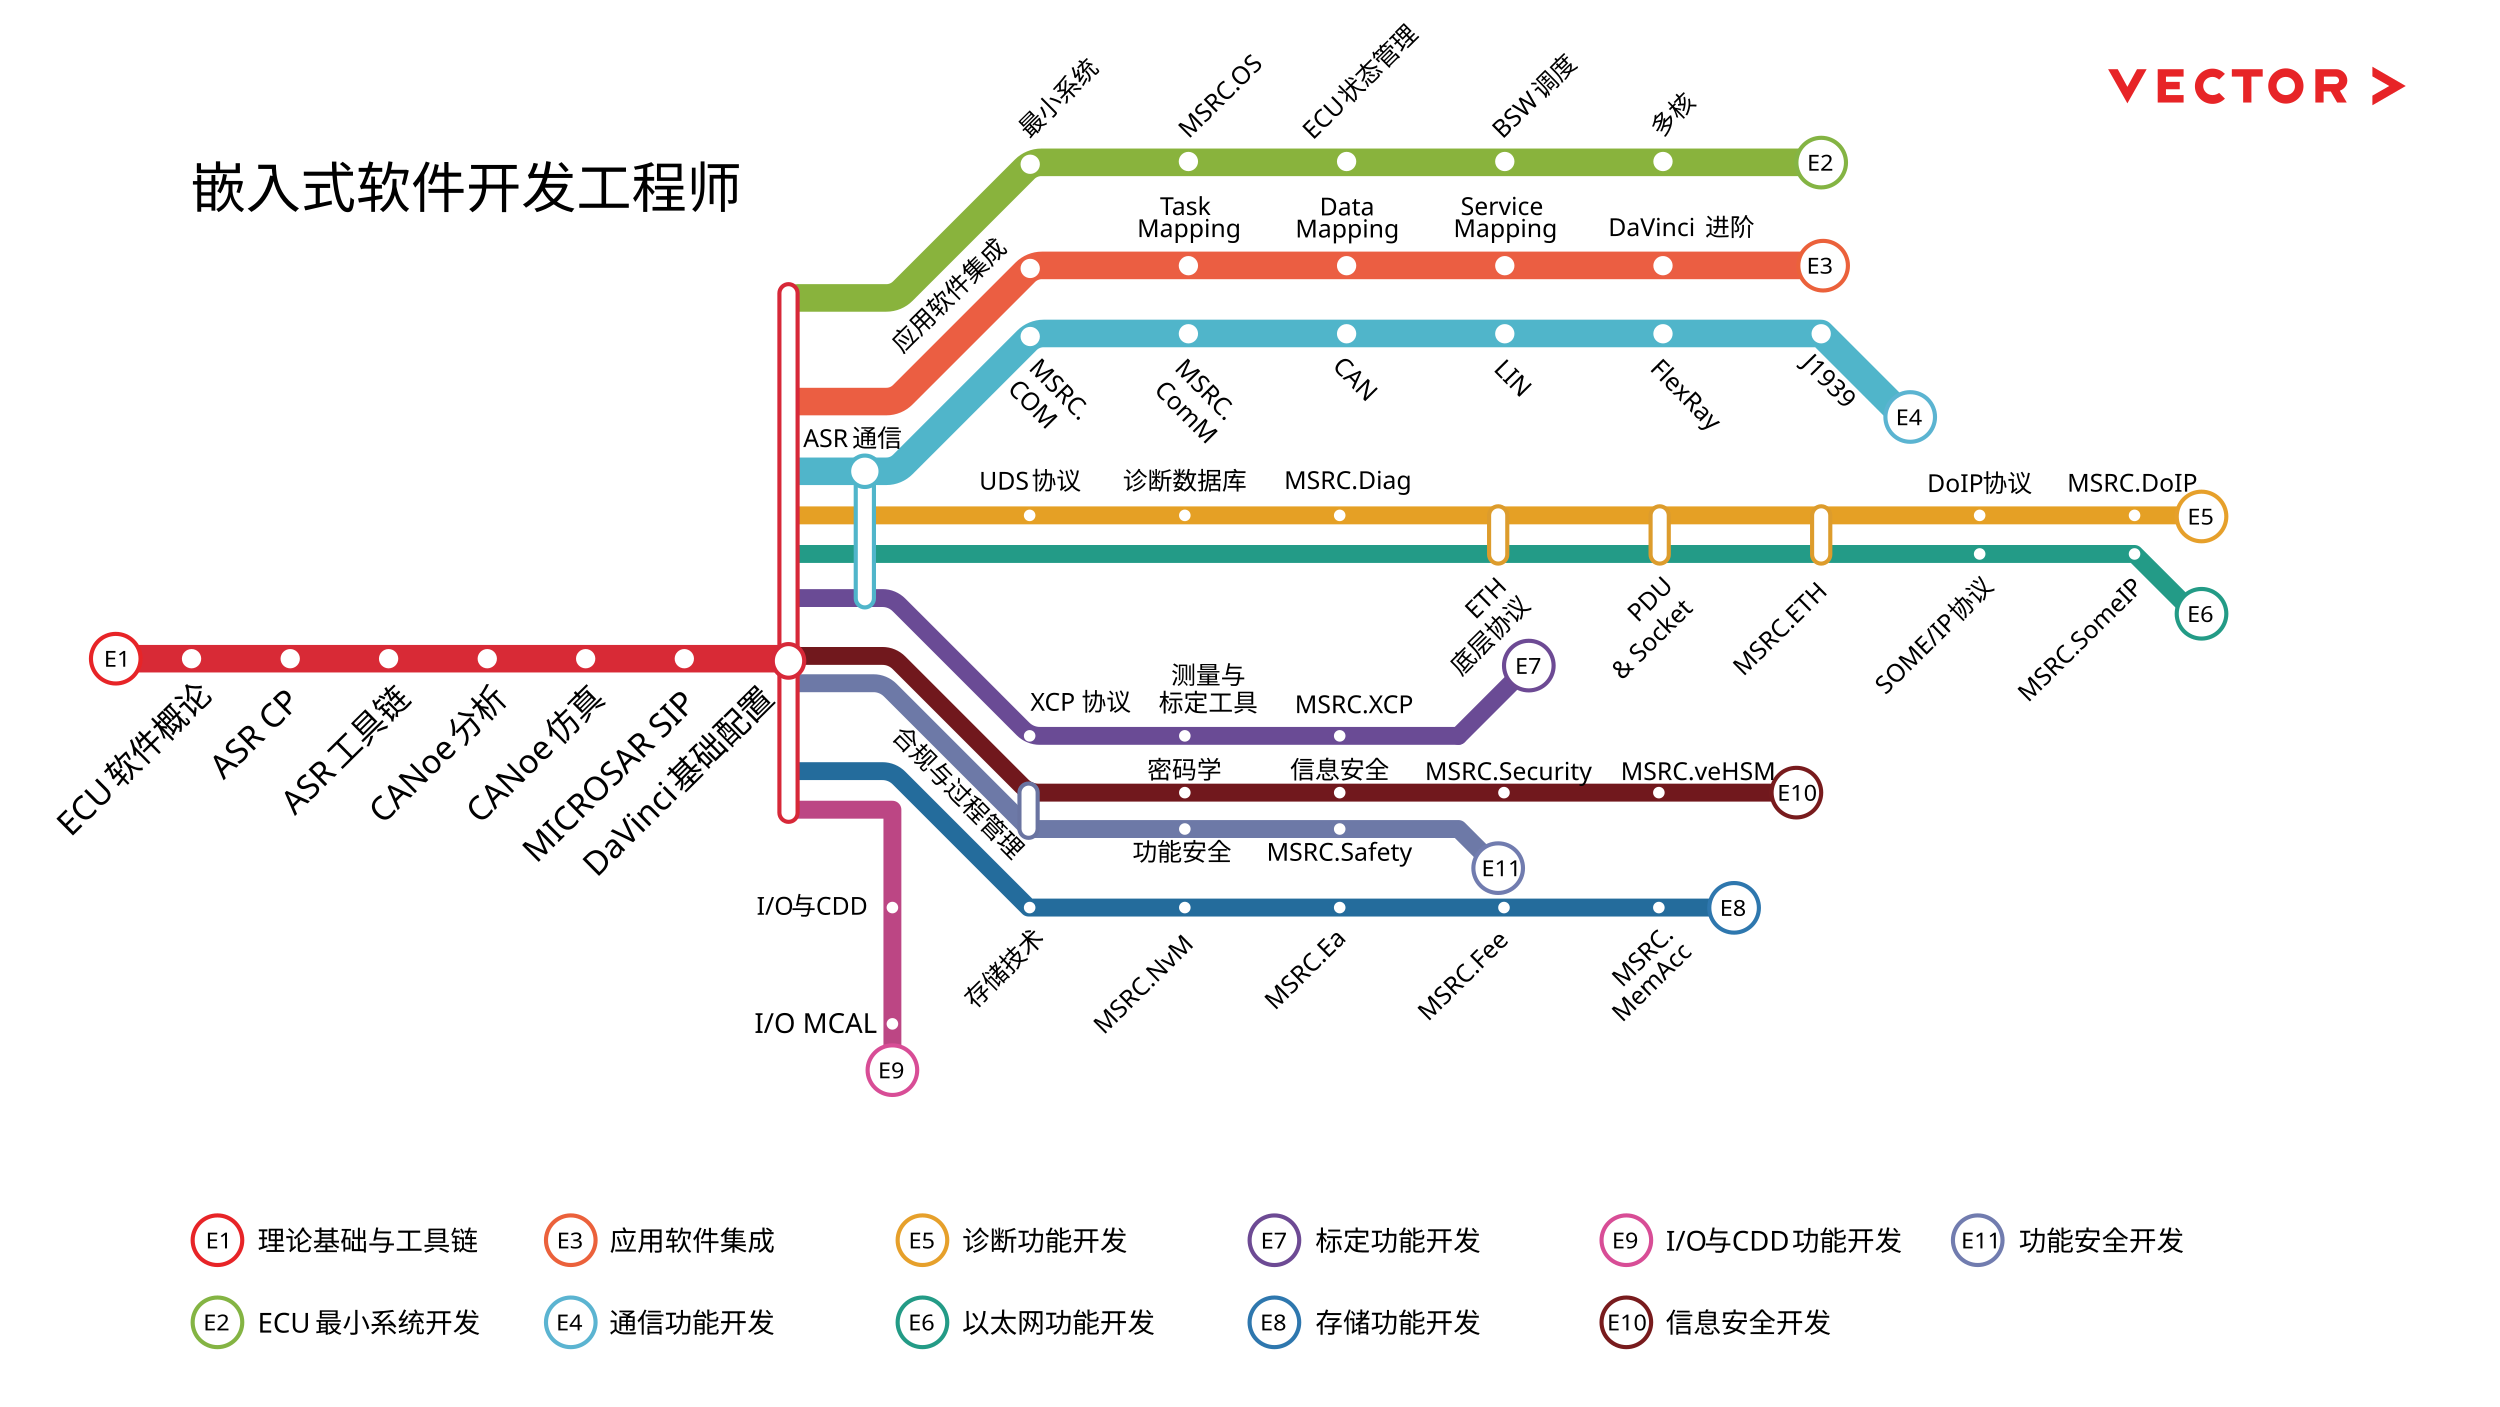
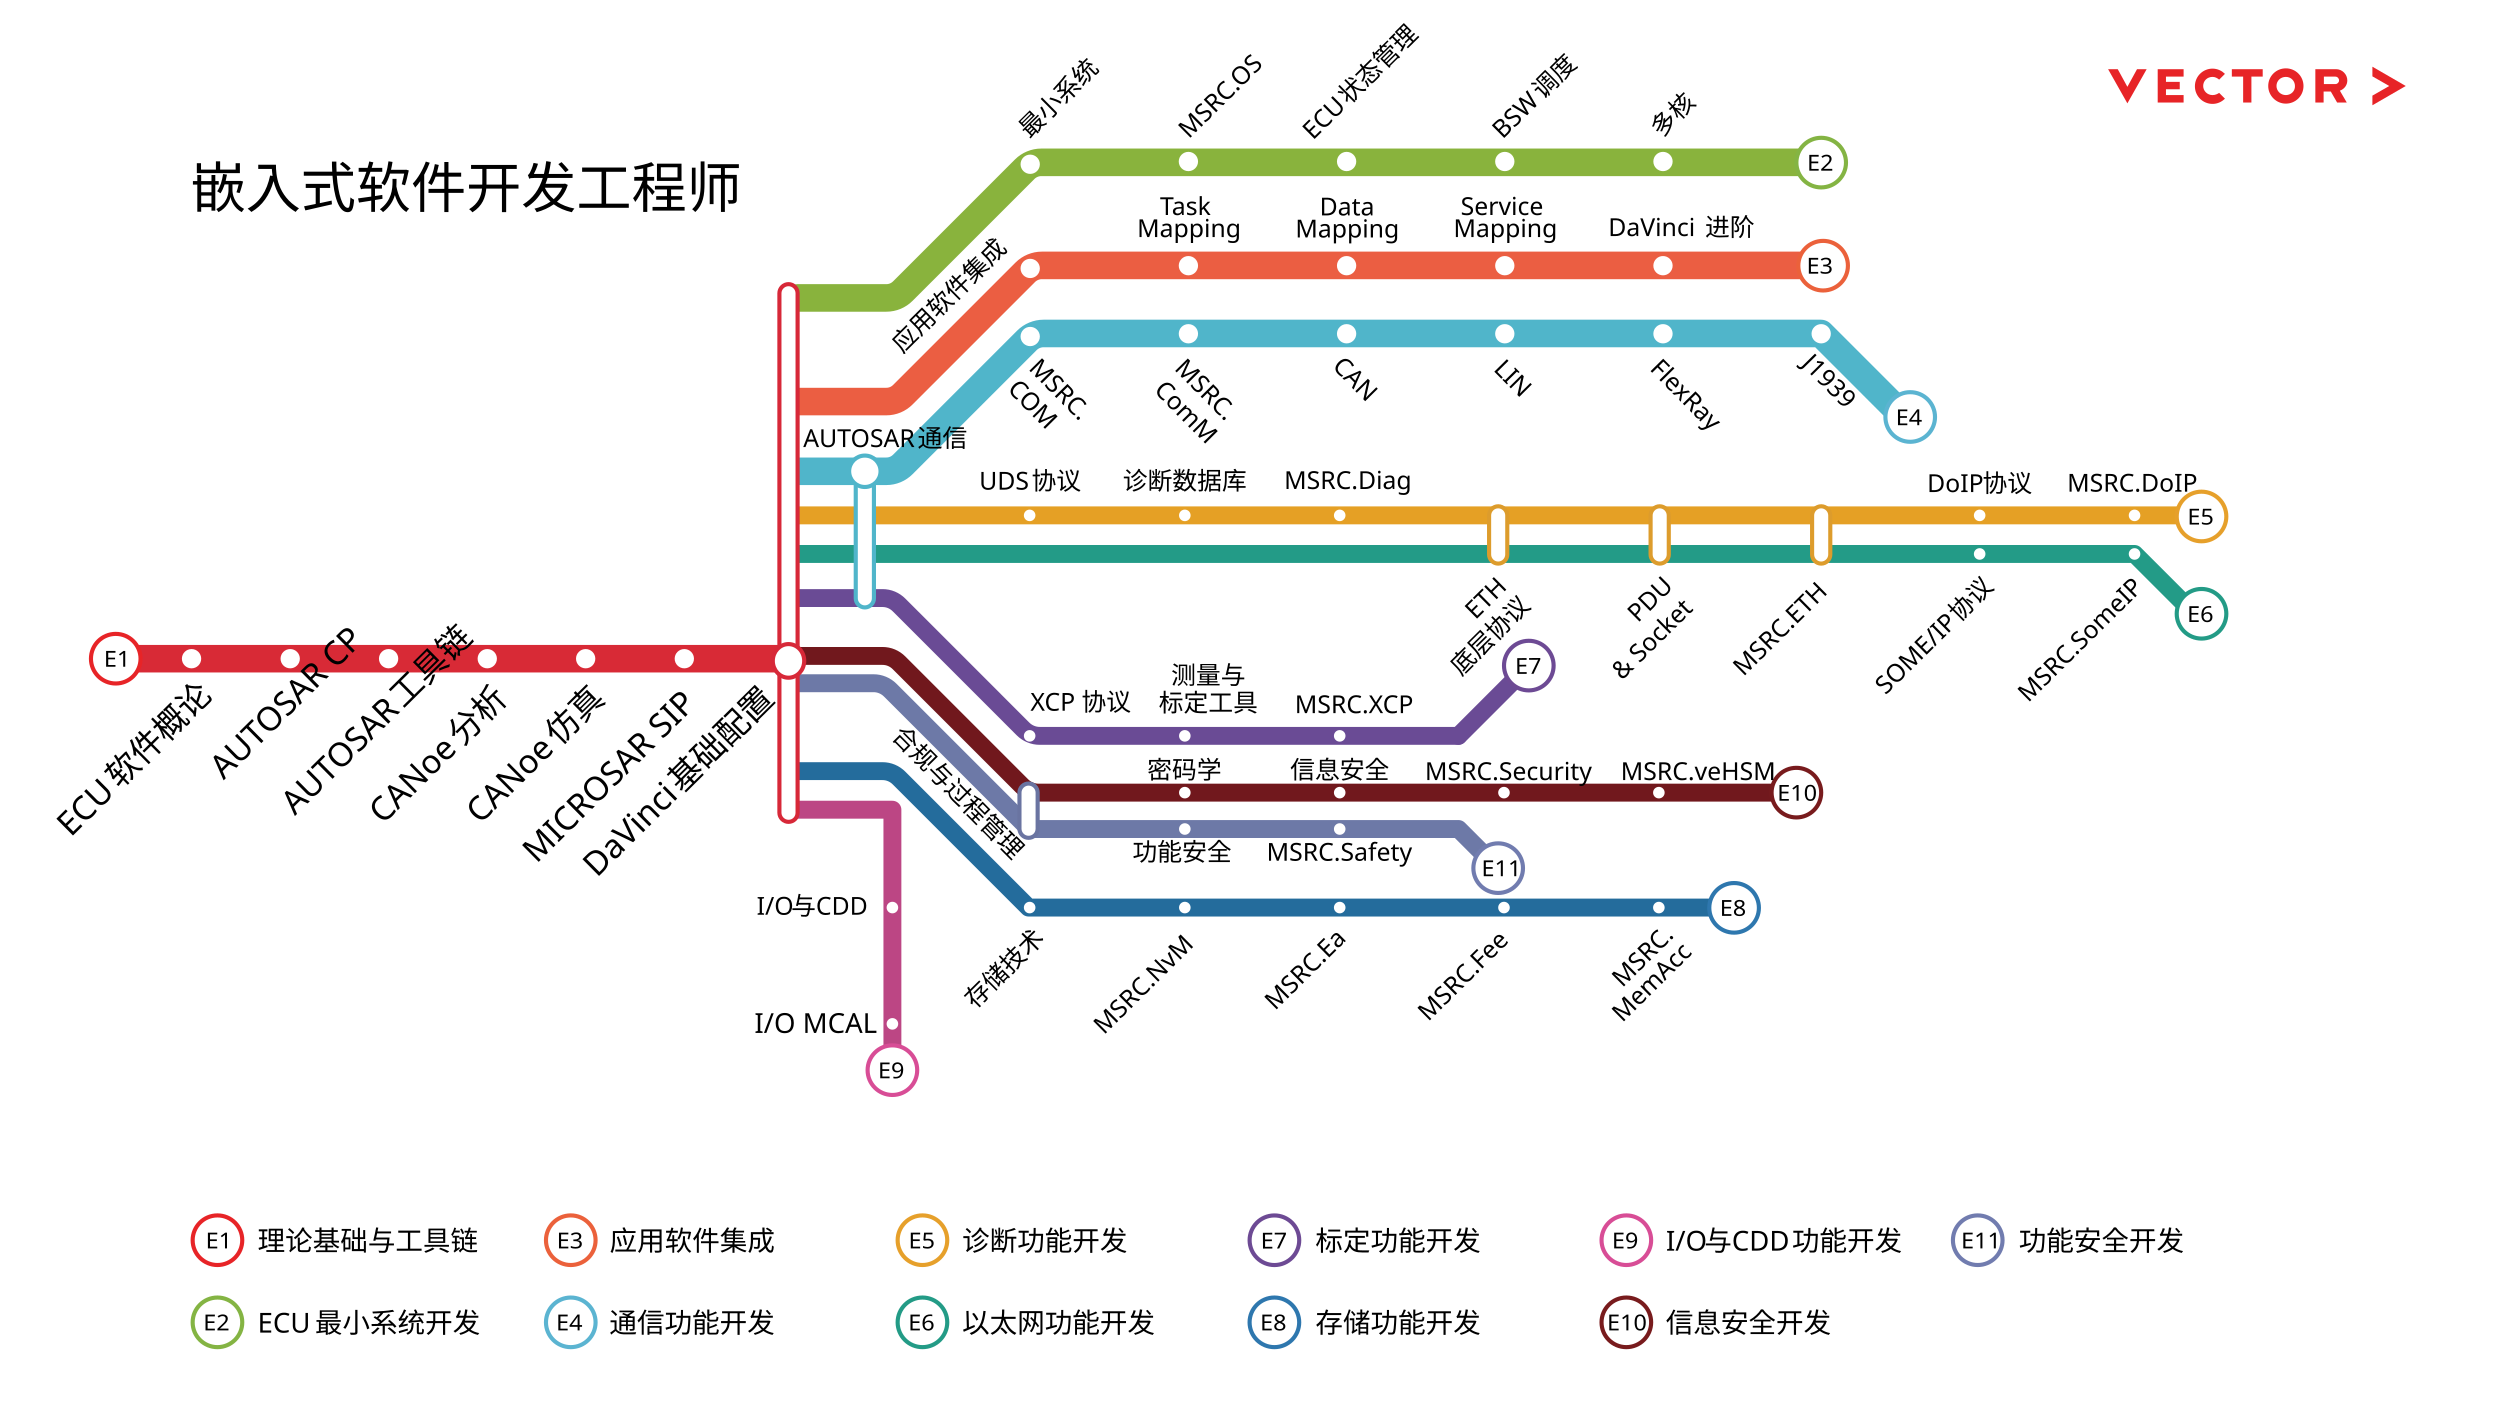
<svg xmlns="http://www.w3.org/2000/svg" version="1.1" x="0px" y="0px" viewBox="0 0 907.1 510.2" style="enable-background:new 0 0 907.1 510.2;" xml:space="preserve">
  <style type="text/css">
	.st0{fill:#FFFFFF;}
	.st1{fill:none;stroke:#D82A36;stroke-width:10;stroke-linecap:round;stroke-linejoin:round;stroke-miterlimit:10;}
	
		.st2{fill-rule:evenodd;clip-rule:evenodd;fill:none;stroke:#89B33D;stroke-width:6.5;stroke-linecap:round;stroke-linejoin:round;stroke-miterlimit:10;}
	
		.st3{fill-rule:evenodd;clip-rule:evenodd;fill:none;stroke:#EB5E42;stroke-width:6.5;stroke-linecap:round;stroke-linejoin:round;stroke-miterlimit:10;}
	.st4{fill:none;stroke:#50B5CA;stroke-width:10;stroke-linecap:round;stroke-linejoin:round;stroke-miterlimit:10;}
	.st5{fill:none;stroke:#E5A025;stroke-width:6.5;stroke-linecap:round;stroke-linejoin:round;stroke-miterlimit:10;}
	.st6{fill:none;stroke:#89B43B;stroke-width:6.5;stroke-linecap:round;stroke-linejoin:round;stroke-miterlimit:10;}
	.st7{fill:none;stroke:#89B33D;stroke-width:6.5;stroke-linecap:round;stroke-linejoin:round;stroke-miterlimit:10;}
	.st8{fill:none;stroke:#EB5E42;stroke-width:10;stroke-linecap:round;stroke-linejoin:round;stroke-miterlimit:10;}
	.st9{fill:none;stroke:#50B5CA;stroke-width:6.5;stroke-linecap:round;stroke-linejoin:round;stroke-miterlimit:10;}
	
		.st10{fill-rule:evenodd;clip-rule:evenodd;fill:none;stroke:#D82A36;stroke-width:10;stroke-linecap:round;stroke-linejoin:round;stroke-miterlimit:10;}
	.st11{fill:none;stroke:#EB5E42;stroke-width:6.5;stroke-linecap:round;stroke-linejoin:round;stroke-miterlimit:10;}
	
		.st12{fill-rule:evenodd;clip-rule:evenodd;fill:none;stroke:#50B5CA;stroke-width:6.5;stroke-linecap:round;stroke-linejoin:round;stroke-miterlimit:10;}
	
		.st13{fill-rule:evenodd;clip-rule:evenodd;fill:none;stroke:#E5A025;stroke-width:6.5;stroke-linecap:round;stroke-linejoin:round;stroke-miterlimit:10;}
	
		.st14{fill-rule:evenodd;clip-rule:evenodd;fill:none;stroke:#239B87;stroke-width:6.5;stroke-linecap:round;stroke-linejoin:round;stroke-miterlimit:10;}
	.st15{fill:none;stroke:#89B33D;stroke-width:10;stroke-linecap:round;stroke-linejoin:round;stroke-miterlimit:10;}
	.st16{fill:none;stroke:#E5A025;stroke-width:10;stroke-linecap:round;stroke-linejoin:round;stroke-miterlimit:10;}
	.st17{fill:none;stroke:#239B87;stroke-width:10;stroke-linecap:round;stroke-linejoin:round;stroke-miterlimit:10;}
	.st18{fill:none;stroke:#6A4B95;stroke-width:6.5;stroke-linecap:round;stroke-linejoin:round;stroke-miterlimit:10;}
	.st19{fill:none;stroke:#246C9C;stroke-width:6.5;stroke-linecap:round;stroke-linejoin:round;stroke-miterlimit:10;}
	.st20{fill:none;stroke:#BC4684;stroke-width:6.5;stroke-linecap:round;stroke-linejoin:round;stroke-miterlimit:10;}
	.st21{fill:none;stroke:#71181D;stroke-width:6.5;stroke-linecap:round;stroke-linejoin:round;stroke-miterlimit:10;}
	.st22{fill:none;stroke:#6B73A0;stroke-width:6.5;stroke-linecap:round;stroke-linejoin:round;stroke-miterlimit:10;}
	.st23{fill:none;stroke:#DFDB5F;stroke-width:6.5;stroke-linecap:round;stroke-linejoin:round;stroke-miterlimit:10;}
	.st24{fill:none;stroke:#239B87;stroke-width:6.5;stroke-linecap:round;stroke-linejoin:round;stroke-miterlimit:10;}
	.st25{fill:none;stroke:#6D79A7;stroke-width:6.5;stroke-linecap:round;stroke-linejoin:round;stroke-miterlimit:10;}
	.st26{display:none;}
	.st27{display:inline;opacity:0.5;fill:#DF5D42;}
	.st28{display:inline;}
	.st29{opacity:0.5;fill:#DF5D42;}
	.st30{display:inline;opacity:0.5;fill:#6C4A94;}
	.st31{display:inline;opacity:0.5;fill:#DD9C2C;}
	.st32{opacity:0.5;fill-rule:evenodd;clip-rule:evenodd;fill:#6A4A94;}
	.st33{opacity:0.5;fill-rule:evenodd;clip-rule:evenodd;fill:#E6B340;}
	.st34{display:inline;opacity:0.5;fill:#229C85;}
	.st35{opacity:0.5;fill:#229C85;}
	.st36{display:inline;opacity:0.5;fill:#89B43B;}
	.st37{opacity:0.5;fill:#DD9C2C;}
	.st38{opacity:0.5;fill:#4AACBE;}
	.st39{display:inline;opacity:0.5;fill:#8BB33D;}
	.st40{fill-rule:evenodd;clip-rule:evenodd;fill:#FFFFFF;stroke:#D72838;stroke-width:1.5;stroke-miterlimit:10;}
	.st41{fill-rule:evenodd;clip-rule:evenodd;fill:#FFFFFF;stroke:#4AACBE;stroke-width:1.5;stroke-miterlimit:10;}
	
		.st42{fill-rule:evenodd;clip-rule:evenodd;fill:#FFFFFF;stroke:#EB5E42;stroke-width:1.5;stroke-linecap:round;stroke-linejoin:round;stroke-miterlimit:10;}
	
		.st43{fill-rule:evenodd;clip-rule:evenodd;fill:none;stroke:#EB5E42;stroke-width:1.5;stroke-linecap:round;stroke-linejoin:round;stroke-miterlimit:10;}
	
		.st44{fill-rule:evenodd;clip-rule:evenodd;fill:#FFFFFF;stroke:#E5A025;stroke-width:1.5;stroke-linecap:round;stroke-linejoin:round;stroke-miterlimit:10;}
	.st45{fill-rule:evenodd;clip-rule:evenodd;fill:#FFFFFF;stroke:#DD9C2C;stroke-width:1.5;stroke-miterlimit:10;}
	.st46{fill-rule:evenodd;clip-rule:evenodd;fill:#FFFFFF;stroke:#6A74A1;stroke-width:1.5;stroke-miterlimit:10;}
	.st47{fill-rule:evenodd;clip-rule:evenodd;fill:#FFFFFF;stroke:#84AC3D;stroke-width:1.5;stroke-miterlimit:10;}
	
		.st48{fill-rule:evenodd;clip-rule:evenodd;fill:#FFFFFF;stroke:#50B5CA;stroke-width:1.5;stroke-linecap:round;stroke-linejoin:round;stroke-miterlimit:10;}
	.st49{fill-rule:evenodd;clip-rule:evenodd;fill:#FFFFFF;stroke:#DF5D42;stroke-width:1.5;stroke-miterlimit:10;}
	.st50{fill-rule:evenodd;clip-rule:evenodd;fill:#FFFFFF;stroke:#E72427;stroke-width:1.5;stroke-miterlimit:10;}
	.st51{fill-rule:evenodd;clip-rule:evenodd;fill:#FFFFFF;stroke:#84B443;stroke-width:1.5;stroke-miterlimit:10;}
	.st52{fill-rule:evenodd;clip-rule:evenodd;fill:#FFFFFF;stroke:#EB613B;stroke-width:1.5;stroke-miterlimit:10;}
	.st53{fill-rule:evenodd;clip-rule:evenodd;fill:#FFFFFF;stroke:#5BB4D1;stroke-width:1.5;stroke-miterlimit:10;}
	.st54{fill-rule:evenodd;clip-rule:evenodd;fill:#FFFFFF;stroke:#E6A02B;stroke-width:1.5;stroke-miterlimit:10;}
	
		.st55{fill-rule:evenodd;clip-rule:evenodd;fill:none;stroke:#239B86;stroke-width:1.5;stroke-linecap:round;stroke-linejoin:round;stroke-miterlimit:10;}
	
		.st56{fill-rule:evenodd;clip-rule:evenodd;fill:#FFFFFF;stroke:#239B86;stroke-width:1.5;stroke-linecap:round;stroke-linejoin:round;stroke-miterlimit:10;}
	.st57{font-family:'Inter-Regular-Adobe';}
	.st58{font-size:8px;}
	.st59{fill:none;}
	.st60{font-family:'NotoSansCJKsc-Medium-GBpc-EUC-H';}
	.st61{font-size:10px;}
	
		.st62{fill-rule:evenodd;clip-rule:evenodd;fill:none;stroke:#6D4A94;stroke-width:1.5;stroke-linecap:round;stroke-linejoin:round;stroke-miterlimit:10;}
	
		.st63{fill-rule:evenodd;clip-rule:evenodd;fill:#FFFFFF;stroke:#6D4A94;stroke-width:1.5;stroke-linecap:round;stroke-linejoin:round;stroke-miterlimit:10;}
	.st64{fill-rule:evenodd;clip-rule:evenodd;fill:none;stroke:#2E77AE;stroke-width:1.5;stroke-miterlimit:10;}
	.st65{fill-rule:evenodd;clip-rule:evenodd;fill:#FFFFFF;stroke:#2E77AE;stroke-width:1.5;stroke-miterlimit:10;}
	
		.st66{fill-rule:evenodd;clip-rule:evenodd;fill:none;stroke:#D84D96;stroke-width:1.5;stroke-linecap:round;stroke-linejoin:round;stroke-miterlimit:22.926;}
	
		.st67{fill-rule:evenodd;clip-rule:evenodd;fill:#FFFFFF;stroke:#D84D96;stroke-width:1.5;stroke-linecap:round;stroke-linejoin:round;stroke-miterlimit:22.926;}
	
		.st68{fill-rule:evenodd;clip-rule:evenodd;fill:none;stroke:#781B1D;stroke-width:1.5;stroke-linecap:round;stroke-linejoin:round;stroke-miterlimit:10;}
	
		.st69{fill-rule:evenodd;clip-rule:evenodd;fill:#FFFFFF;stroke:#781B1D;stroke-width:1.5;stroke-linecap:round;stroke-linejoin:round;stroke-miterlimit:10;}
	.st70{fill-rule:evenodd;clip-rule:evenodd;fill:#FFFFFF;stroke:#717CAF;stroke-width:1.5;stroke-miterlimit:10;}
	
		.st71{fill-rule:evenodd;clip-rule:evenodd;fill:#FFFFFF;stroke:#F1EC5A;stroke-width:1.5;stroke-linecap:round;stroke-linejoin:round;stroke-miterlimit:22.926;}
	.st72{font-size:12px;}
	.st73{font-family:'NotoSansCJKsc-Regular-GBpc-EUC-H';}
	.st74{font-family:'SourceHanSansSC-Regular-GBpc-EUC-H';}
	.st75{font-size:9px;}
	.st76{font-family:'NotoSansCJKsc-Bold-GBpc-EUC-H';}
	.st77{font-size:20px;}
	.st78{fill:#E72427;}
</style>
  <g id="背景">
    <rect x="-8.5" y="-8.5" class="st0" width="924.1" height="527.2" />
  </g>
  <g id="线路">
    <line class="st1" x1="41.2" y1="239" x2="283.5" y2="239" />
    <line class="st5" x1="289.5" y1="187" x2="789.8" y2="187" />
    <polyline class="st24" points="289.5,201 774.5,201 795.8,222.3  " />
    <path class="st4" d="M289.5,171h32.1c2.3,0,4.4-0.9,6-2.5l45-45c1.6-1.6,3.8-2.5,6-2.5h282.1l25.9,25.9" />
    <path class="st18" d="M289.5,217h30.7c2.3,0,4.4,0.9,6,2.5l45,45c1.6,1.6,3.8,2.5,6,2.5h151.9" />
    <path class="st8" d="M289.5,145.7h32.1c2.3,0,4.4-0.9,6-2.5L372,98.8c1.6-1.6,3.8-2.5,6-2.5h276.6" />
    <path class="st15" d="M289.5,108.1h32.1c2.3,0,4.4-0.9,6-2.5l44.2-44.2c1.6-1.6,3.8-2.5,6-2.5h277.6" />
    <path class="st21" d="M289.5,238h30.7c2.3,0,4.4,0.9,6,2.5l44.6,44.6c1.6,1.6,3.8,2.5,6,2.5h268.4" />
    <path class="st25" d="M539.5,311.1l-10.3-10.3H373.4L323,250.4c-1.6-1.6-3.8-2.5-6-2.5h-30.9" />
    <path class="st19" d="M289.5,279.8h30.7c2.3,0,4.4,0.9,6,2.5l47,47h249.5" />
    <polyline class="st20" points="289.5,293.8 323.8,293.8 323.8,386  " />
    <line class="st18" x1="529.2" y1="267" x2="550.7" y2="245.5" />
  </g>
  <g id="延申" class="st26">
</g>
  <g id="站点">
    <path class="st40" d="M286.1,298.2L286.1,298.2c-1.8,0-3.3-1.5-3.3-3.3V106.4c0-1.8,1.5-3.3,3.3-3.3l0,0c1.8,0,3.3,1.5,3.3,3.3   v188.5C289.4,296.7,288,298.2,286.1,298.2z" />
    <ellipse class="st40" cx="286.1" cy="239.8" rx="5.7" ry="6.1" />
    <path class="st45" d="M543.6,204.5L543.6,204.5c-1.8,0-3.3-1.5-3.3-3.3V187c0-1.8,1.5-3.3,3.3-3.3l0,0c1.8,0,3.3,1.5,3.3,3.3v14.2   C546.9,203,545.4,204.5,543.6,204.5z" />
    <path class="st46" d="M373.2,304L373.2,304c-1.8,0-3.3-1.5-3.3-3.3v-13.1c0-1.8,1.5-3.3,3.3-3.3l0,0c1.8,0,3.3,1.5,3.3,3.3v13.1   C376.5,302.6,375,304,373.2,304z" />
    <path class="st45" d="M602.2,204.5L602.2,204.5c-1.8,0-3.3-1.5-3.3-3.3V187c0-1.8,1.5-3.3,3.3-3.3l0,0c1.8,0,3.3,1.5,3.3,3.3v14.2   C605.5,203,604,204.5,602.2,204.5z" />
    <path class="st45" d="M660.8,204.5L660.8,204.5c-1.8,0-3.3-1.5-3.3-3.3V187c0-1.8,1.5-3.3,3.3-3.3l0,0c1.8,0,3.3,1.5,3.3,3.3v14.2   C664.1,203,662.6,204.5,660.8,204.5z" />
    <g>
      <path class="st48" d="M313.8,220.4L313.8,220.4c-1.8,0-3.3-1.5-3.3-3.3v-48c0-1.8,1.5-3.3,3.3-3.3l0,0c1.8,0,3.3,1.5,3.3,3.3v48    C317.1,218.9,315.6,220.4,313.8,220.4z" />
      <circle class="st48" cx="313.8" cy="171" r="5.7" />
    </g>
    <circle class="st0" cx="69.5" cy="239" r="3.5" />
    <circle class="st0" cx="105.3" cy="239" r="3.5" />
    <circle class="st0" cx="141" cy="239" r="3.5" />
    <circle class="st0" cx="176.8" cy="239" r="3.5" />
    <circle class="st0" cx="212.5" cy="239" r="3.5" />
    <circle class="st0" cx="248.3" cy="239" r="3.5" />
    <circle class="st0" cx="373.8" cy="122.1" r="3.5" />
    <circle class="st0" cx="660.8" cy="121.1" r="3.5" />
    <circle class="st0" cx="603.4" cy="121.1" r="3.5" />
    <circle class="st0" cx="546" cy="121.1" r="3.5" />
    <circle class="st0" cx="488.6" cy="121.1" r="3.5" />
    <circle class="st0" cx="431.2" cy="121.1" r="3.5" />
    <circle class="st0" cx="373.8" cy="97.4" r="3.5" />
    <circle class="st0" cx="603.4" cy="96.4" r="3.5" />
    <circle class="st0" cx="546" cy="96.4" r="3.5" />
    <circle class="st0" cx="488.6" cy="96.4" r="3.5" />
    <circle class="st0" cx="431.2" cy="96.4" r="3.5" />
    <circle class="st0" cx="373.8" cy="59.6" r="3.5" />
    <circle class="st0" cx="603.4" cy="58.6" r="3.5" />
    <circle class="st0" cx="546" cy="58.6" r="3.5" />
    <circle class="st0" cx="488.6" cy="58.6" r="3.5" />
    <circle class="st0" cx="431.2" cy="58.6" r="3.5" />
    <circle class="st0" cx="373.6" cy="187" r="2.1" />
    <circle class="st0" cx="429.9" cy="187" r="2.1" />
    <circle class="st0" cx="486.1" cy="187" r="2.1" />
    <circle class="st0" cx="373.6" cy="267" r="2.1" />
    <circle class="st0" cx="429.9" cy="267" r="2.1" />
    <circle class="st0" cx="486.1" cy="267" r="2.1" />
    <circle class="st0" cx="373.6" cy="329.3" r="2.1" />
    <circle class="st0" cx="323.8" cy="329.3" r="2.1" />
    <circle class="st0" cx="323.8" cy="371.5" r="2.1" />
    <circle class="st0" cx="429.9" cy="329.3" r="2.1" />
    <circle class="st0" cx="486.1" cy="329.3" r="2.1" />
    <circle class="st0" cx="429.9" cy="287.6" r="2.1" />
    <circle class="st0" cx="486.1" cy="287.6" r="2.1" />
    <circle class="st0" cx="429.9" cy="300.8" r="2.1" />
    <circle class="st0" cx="486.1" cy="300.8" r="2.1" />
    <circle class="st0" cx="545.7" cy="287.6" r="2.1" />
    <circle class="st0" cx="601.9" cy="287.6" r="2.1" />
    <circle class="st0" cx="545.7" cy="329.3" r="2.1" />
    <circle class="st0" cx="601.9" cy="329.3" r="2.1" />
    <circle class="st0" cx="718.3" cy="187" r="2.1" />
    <circle class="st0" cx="774.5" cy="187" r="2.1" />
    <circle class="st0" cx="718.3" cy="201" r="2.1" />
    <circle class="st0" cx="774.5" cy="201" r="2.1" />
  </g>
  <g id="路线名">
    <g>
      <circle class="st50" cx="78.9" cy="450" r="9" />
      <text transform="matrix(1.0644 0 0 1 74.6021 452.9703)" class="st57 st58">E1</text>
    </g>
    <g>
      <circle class="st50" cx="42" cy="239" r="9" />
      <text transform="matrix(1.0644 0 0 1 37.6726 241.9153)" class="st57 st58">E1</text>
    </g>
    <rect x="93.5" y="445" class="st59" width="101.1" height="10.1" />
    <text transform="matrix(1 0 0 1 93.4535 453.7816)" class="st60 st61">理论基础与工具链</text>
    <g>
      <circle class="st51" cx="78.9" cy="479.8" r="9" />
      <text transform="matrix(1.0644 0 0 1 73.7371 482.7203)" class="st57 st58">E2</text>
    </g>
    <g>
      <circle class="st51" cx="660.8" cy="59" r="9" />
      <text transform="matrix(1.0644 0 0 1 655.6593 61.9153)" class="st57 st58">E2</text>
    </g>
    <rect x="93.5" y="474.7" class="st59" width="101.1" height="10.1" />
    <text transform="matrix(1 0 0 1 93.4535 483.5307)">
      <tspan x="0" y="0" class="st57 st61">ECU</tspan>
      <tspan x="20.8" y="0" class="st60 st61">最小系统开发</tspan>
    </text>
    <g>
      <circle class="st52" cx="207.1" cy="450" r="9" />
      <text transform="matrix(1.0644 0 0 1 201.9912 452.9703)" class="st57 st58">E3</text>
    </g>
    <g>
      <circle class="st52" cx="661.5" cy="96.4" r="9" />
      <text transform="matrix(1.0644 0 0 1 655.4847 99.2887)" class="st57 st58">E3</text>
    </g>
    <rect x="221.2" y="445" class="st59" width="101.1" height="10.1" />
    <text transform="matrix(1 0 0 1 221.1728 453.7806)" class="st60 st61">应用软件集成</text>
    <g>
      <circle class="st53" cx="207.1" cy="479.8" r="9" />
      <text transform="matrix(1.0644 0 0 1 201.75 482.7203)" class="st57 st58">E4</text>
    </g>
    <g>
      <circle class="st53" cx="693.1" cy="151.3" r="9" />
      <text transform="matrix(1.0644 0 0 1 687.832 154.2836)" class="st57 st58">E4</text>
    </g>
    <rect x="221.1" y="474.7" class="st59" width="101.1" height="10.1" />
    <text transform="matrix(1 0 0 1 221.113 483.5307)" class="st60 st61">通信功能开发</text>
    <g>
      <circle class="st54" cx="334.7" cy="450" r="9" />
      <text transform="matrix(1.0644 0 0 1 329.6411 452.9703)" class="st57 st58">E5</text>
    </g>
    <g>
      <circle class="st54" cx="798.8" cy="187.4" r="9" />
      <text transform="matrix(1.0644 0 0 1 793.6689 190.3319)" class="st57 st58">E5</text>
    </g>
    <rect x="349.1" y="445" class="st59" width="101.1" height="10.1" />
    <text transform="matrix(1 0 0 1 349.0774 453.7806)" class="st60 st61">诊断功能开发</text>
    <g>
      <circle class="st55" cx="334.7" cy="479.8" r="9" />
      <text transform="matrix(1.0644 0 0 1 329.5269 482.7203)" class="st57 st58">E6</text>
    </g>
    <g>
      <circle class="st56" cx="798.8" cy="222.7" r="9" />
      <text transform="matrix(1.0644 0 0 1 793.5546 225.682)" class="st57 st58">E6</text>
    </g>
    <rect x="349.1" y="474.7" class="st59" width="101.1" height="10.1" />
    <text transform="matrix(1 0 0 1 349.0774 483.5306)" class="st60 st61">以太网功能开发</text>
    <g>
      <ellipse transform="matrix(1 -6.751167e-03 6.751167e-03 1 -3.0277 3.1319)" class="st62" cx="462.4" cy="450" rx="9" ry="9" />
      <text transform="matrix(1.0644 -7.184699e-03 6.750000e-03 1 457.4392 453.0401)" class="st57 st58">E7</text>
    </g>
    <g>
      <ellipse transform="matrix(1 -6.751167e-03 6.751167e-03 1 -1.6179 3.7502)" class="st63" cx="554.7" cy="241.5" rx="9" ry="9" />
      <text transform="matrix(1.0644 -7.184699e-03 6.750000e-03 1 549.7233 244.5218)" class="st57 st58">E7</text>
    </g>
    <rect x="477.3" y="445" class="st59" width="101.1" height="10.1" />
    <text transform="matrix(1 0 0 1 477.2705 453.7806)" class="st60 st61">标定功能开发</text>
    <g>
      <circle class="st64" cx="462.4" cy="479.8" r="9" />
      <text transform="matrix(1.0644 0 0 1 457.1993 482.7203)" class="st57 st58">E8</text>
    </g>
    <g>
      <circle class="st65" cx="629.2" cy="329.4" r="9" />
      <text transform="matrix(1.0644 0 0 1 623.991 332.3102)" class="st57 st58">E8</text>
    </g>
    <rect x="477.3" y="474.7" class="st59" width="101.1" height="10.1" />
    <text transform="matrix(1 0 0 1 477.2704 483.5307)" class="st60 st61">存储功能开发</text>
    <g>
      <circle class="st66" cx="590.1" cy="450" r="9" />
      <text transform="matrix(1.0644 0 0 1 584.8605 452.9703)" class="st57 st58">E9</text>
    </g>
    <g>
      <circle class="st67" cx="323.8" cy="388.3" r="9" />
      <text transform="matrix(1.0644 0 0 1 318.5549 391.2467)" class="st57 st58">E9</text>
    </g>
    <rect x="604.5" y="445" class="st59" width="101.1" height="10.1" />
    <text transform="matrix(1 0 0 1 604.4679 453.7806)">
      <tspan x="0" y="0" class="st57 st61">I/O</tspan>
      <tspan x="13.9" y="0" class="st60 st61">与</tspan>
      <tspan x="23.9" y="0" class="st57 st61">CDD</tspan>
      <tspan x="45.7" y="0" class="st60 st61">功能开发</tspan>
    </text>
    <g>
      <circle class="st68" cx="590.1" cy="479.8" r="9" />
      <text transform="matrix(1.0644 0 0 1 583.0825 482.7203)" class="st57 st58">E10</text>
    </g>
    <g>
      <circle class="st69" cx="651.8" cy="287.6" r="9" />
      <text transform="matrix(1.0644 0 0 1 644.8381 290.5403)" class="st57 st58">E10</text>
    </g>
    <rect x="604.4" y="474.7" class="st59" width="101.1" height="10.1" />
    <text transform="matrix(1 0 0 1 604.4076 483.5307)" class="st60 st61">信息安全开发</text>
    <g>
      <circle class="st70" cx="717.6" cy="450" r="9" />
      <text transform="matrix(1.0644 0 0 1 711.537 452.9703)" class="st57 st58">E11</text>
    </g>
    <g>
      <circle class="st70" cx="543.6" cy="315" r="9" />
      <text transform="matrix(1.0644 0 0 1 537.5286 317.9101)" class="st57 st58">E11</text>
    </g>
    <rect x="732.5" y="445" class="st59" width="101.1" height="10.1" />
    <text transform="matrix(1 0 0 1 732.4706 453.7806)" class="st60 st61">功能安全开发</text>
  </g>
  <g id="站点文字">
    <text transform="matrix(0.711 -0.7032 0.7032 0.711 25.6598 303.9618)">
      <tspan x="0" y="0" class="st57 st72">ECU</tspan>
      <tspan x="24.9" y="0" class="st73 st72">软件概论</tspan>
    </text>
-     <text transform="matrix(0.711 -0.7032 0.7032 0.711 81.139 283.1483)" class="st57 st72">ASR CP</text>
+     <text transform="matrix(0.711 -0.7032 0.7032 0.711 81.139 283.1483)" class="st57 st72">AUTOSAR CP</text>
    <text transform="matrix(0.711 -0.7032 0.7032 0.711 106.9955 296.1083)">
-       <tspan x="0" y="0" class="st57 st72">ASR</tspan>
-       <tspan x="23.7" y="0" class="st73 st72">工具链</tspan>
+       <tspan x="0" y="0" class="st57 st72">AUTOSAR</tspan>
+       <tspan x="55.3" y="0" class="st73 st72">工具链</tspan>
    </text>
    <text transform="matrix(0.711 -0.7032 0.7032 0.711 138.9122 299.326)">
      <tspan x="0" y="0" class="st57 st72">CANoe</tspan>
      <tspan x="40.3" y="0" class="st73 st72">分析</tspan>
    </text>
    <text transform="matrix(0.711 -0.7032 0.7032 0.711 174.1642 299.2479)">
      <tspan x="0" y="0" class="st57 st72">CANoe</tspan>
      <tspan x="40.3" y="0" class="st73 st72">仿真</tspan>
    </text>
    <text transform="matrix(0.711 -0.7032 0.7032 0.711 194.6415 313.5262)" class="st57 st72">MICROSAR SIP</text>
    <text transform="matrix(0.711 -0.7032 0.7032 0.711 216.5365 318.6346)">
      <tspan x="0" y="0" class="st57 st72">DaVinci</tspan>
      <tspan x="43.4" y="0" class="st73 st72">基础配置      </tspan>
    </text>
    <text transform="matrix(0.711 -0.7032 0.7032 0.711 327.3393 128.4228)" class="st74 st75">应用软件集成</text>
    <text transform="matrix(0.711 -0.7032 0.7032 0.711 373.4629 50.4485)" class="st73 st75">最小系统</text>
    <text transform="matrix(0.711 -0.7032 0.7032 0.711 431.3339 50.5557)" class="st57 st75">MSRC.OS</text>
    <text transform="matrix(0.711 -0.7032 0.7032 0.711 476.3796 51.0315)">
      <tspan x="0" y="0" class="st57 st75">ECU</tspan>
      <tspan x="18.2" y="0" class="st74 st75">状态管理</tspan>
    </text>
    <text transform="matrix(0.711 -0.7032 0.7032 0.711 545.188 50.6715)">
      <tspan x="0" y="0" class="st57 st75">BSW</tspan>
      <tspan x="20.5" y="0" class="st74 st75">调度</tspan>
    </text>
    <text transform="matrix(0.711 -0.7032 0.7032 0.711 602.7554 50.2027)" class="st74 st75">多核</text>
    <text transform="matrix(0.711 -0.7032 0.7032 0.711 353.7761 366.2151)" class="st74 st75">存储技术</text>
    <text transform="matrix(0.711 -0.7032 0.7032 0.711 400.5476 375.6429)" class="st57 st75">MSRC.NvM</text>
    <text transform="matrix(0.711 -0.7032 0.7032 0.711 462.635 366.8429)" class="st57 st75">MSRC.Ea</text>
    <text transform="matrix(0.711 -0.7032 0.7032 0.711 518.1936 370.8468)" class="st57 st75">MSRC.Fee</text>
    <text transform="matrix(0.711 -0.7032 0.7032 0.711 588.6324 358.5348)">
      <tspan x="0" y="0" class="st57 st75">MSRC.</tspan>
      <tspan x="-8.9" y="9" class="st57 st75">MemAcc</tspan>
    </text>
    <text transform="matrix(0.7032 0.711 -0.711 0.7032 323.1985 267.3769)" class="st74 st75">合规与过程管理</text>
    <text transform="matrix(0.7032 0.711 -0.711 0.7032 372.9059 133.8869)">
      <tspan x="0" y="0" class="st57 st75">MSRC.</tspan>
      <tspan x="0" y="10.8" class="st57 st75">COM</tspan>
    </text>
    <text transform="matrix(0.7032 0.711 -0.711 0.7032 425.8035 133.9669)">
      <tspan x="0" y="0" class="st57 st75">MSRC.</tspan>
      <tspan x="0.4" y="10.8" class="st57 st75">ComM</tspan>
    </text>
    <text transform="matrix(0.7032 0.711 -0.711 0.7032 483.1052 133.1933)" class="st57 st75">CAN</text>
    <text transform="matrix(0.7032 0.711 -0.711 0.7032 541.5861 134.2362)" class="st57 st75">LIN</text>
    <text transform="matrix(0.7032 0.711 -0.711 0.7032 598.291 134.0484)" class="st57 st75">FlexRay</text>
    <text transform="matrix(0.7032 0.711 -0.711 0.7032 653.4024 132.2431)" class="st57 st75">J1939</text>
    <rect x="394.4" y="70.2" class="st59" width="73.6" height="17.9" />
    <text transform="matrix(1 0 0 1 420.89 78.0196)">
      <tspan x="0" y="0" class="st57 st75">Task </tspan>
      <tspan x="-8.3" y="8" class="st57 st75">Mapping</tspan>
    </text>
    <rect x="451.8" y="70.4" class="st59" width="73.6" height="17.9" />
    <text transform="matrix(1 0 0 1 478.8051 78.1602)">
      <tspan x="0" y="0" class="st57 st75">Data</tspan>
      <tspan x="-8.8" y="8" class="st57 st75">Mapping</tspan>
    </text>
    <rect x="509.2" y="70.2" class="st59" width="73.6" height="27.6" />
    <text transform="matrix(1 0 0 1 529.9728 78.0196)">
      <tspan x="0" y="0" class="st57 st75">Service</tspan>
      <tspan x="-2.6" y="8" class="st57 st75">Mapping</tspan>
    </text>
    <rect x="569.6" y="77.7" class="st59" width="81" height="10.1" />
    <text transform="matrix(1 0 0 1 583.5349 85.6467)">
      <tspan x="0" y="0" class="st57 st75">DaVinci </tspan>
      <tspan x="35.1" y="0" class="st74 st75">进阶</tspan>
    </text>
    <rect x="337" y="169.7" class="st59" width="73.6" height="10.7" />
    <text transform="matrix(1 0 0 1 355.2706 177.6618)">
      <tspan x="0" y="0" class="st57 st75">UDS</tspan>
      <tspan x="19" y="0" class="st74 st75">协议</tspan>
    </text>
    <rect x="291.4" y="154.3" class="st59" width="73.6" height="10.7" />
    <text transform="matrix(1 0 0 1 291.4469 162.2032)">
-       <tspan x="0" y="0" class="st57 st75">ASR</tspan>
-       <tspan x="17.8" y="0" class="st73 st75">通信</tspan>
+       <tspan x="0" y="0" class="st57 st75">AUTOSAR</tspan>
+       <tspan x="41.5" y="0" class="st73 st75">通信</tspan>
    </text>
    <rect x="393.1" y="169.7" class="st59" width="73.6" height="10.7" />
    <text transform="matrix(1 0 0 1 407.3623 177.6618)" class="st74 st75">诊断数据库</text>
    <rect x="453.2" y="169.7" class="st59" width="73.6" height="10.7" />
    <text transform="matrix(1 0 0 1 465.9291 177.4282)" class="st57 st75">MSRC.Diag</text>
    <rect x="681.5" y="170.6" class="st59" width="73.6" height="10.7" />
    <text transform="matrix(1 0 0 1 699.2272 178.5368)">
      <tspan x="0" y="0" class="st57 st75">DoIP</tspan>
      <tspan x="20.1" y="0" class="st74 st75">协议</tspan>
    </text>
    <rect x="737.7" y="170.6" class="st59" width="73.6" height="10.7" />
    <text transform="matrix(1 0 0 1 750.0441 178.3913)" class="st57 st75">MSRC.DoIP</text>
    <text transform="matrix(0.711 -0.7032 0.7032 0.711 535.3188 225.0711)">
      <tspan x="0" y="0" class="st57 st75">ETH</tspan>
      <tspan x="-18.1" y="10.8" class="st74 st75">底层协议</tspan>
    </text>
    <text transform="matrix(0.711 -0.7032 0.7032 0.711 594.2613 226.1381)">
      <tspan x="0" y="0" class="st57 st75">PDU</tspan>
      <tspan x="-18.8" y="10.8" class="st57 st75">&amp; Socket</tspan>
    </text>
    <text transform="matrix(0.711 -0.7032 0.7032 0.711 632.5739 245.6376)" class="st57 st75">MSRC.ETH</text>
    <text transform="matrix(0.711 -0.7032 0.7032 0.711 684.1409 252.329)">
      <tspan x="0" y="0" class="st57 st75">SOME/IP</tspan>
      <tspan x="37.6" y="0" class="st74 st75">协议</tspan>
    </text>
    <text transform="matrix(0.711 -0.7032 0.7032 0.711 735.9066 255.118)" class="st57 st75">MSRC.SomeIP</text>
    <rect x="355.3" y="250" class="st59" width="73.6" height="10.3" />
    <text transform="matrix(1 0 0 1 373.8851 257.8791)">
      <tspan x="0" y="0" class="st57 st75">XCP</tspan>
      <tspan x="18.5" y="0" class="st74 st75">协议</tspan>
    </text>
    <rect x="401.6" y="240.3" class="st59" width="73.6" height="25.6" />
    <text transform="matrix(1 0 0 1 424.926 248.1844)">
      <tspan x="0" y="0" class="st74 st75">测量与</tspan>
      <tspan x="-4.5" y="10" class="st74 st75">标定工具</tspan>
    </text>
    <rect x="456.7" y="251" class="st59" width="73.6" height="10.3" />
    <text transform="matrix(1 0 0 1 469.8041 258.754)" class="st57 st75">MSRC.XCP</text>
    <rect x="393" y="274.6" class="st59" width="73.6" height="9.5" />
    <text transform="matrix(1 0 0 1 416.245 282.5182)" class="st74 st75">密码学</text>
    <rect x="449.3" y="274.6" class="st59" width="73.6" height="9.5" />
    <text transform="matrix(1 0 0 1 468.1108 282.5182)" class="st74 st75">信息安全</text>
    <rect x="510.8" y="275.1" class="st59" width="73.6" height="9.5" />
    <text transform="matrix(1 0 0 1 517.0209 283.0298)" class="st74 st75">MSRC.Security</text>
    <rect x="579.1" y="275.1" class="st59" width="73.6" height="9.5" />
    <text transform="matrix(1 0 0 1 588.0616 283.0298)" class="st74 st75">MSRC.veHSM</text>
    <rect x="392.1" y="304.4" class="st59" width="73.6" height="9.5" />
    <text transform="matrix(1 0 0 1 410.8966 312.3153)" class="st74 st75">功能安全</text>
    <rect x="449.3" y="304.4" class="st59" width="73.6" height="9.5" />
    <text transform="matrix(1 0 0 1 459.5703 312.3153)" class="st74 st75">MSRC.Safety</text>
    <rect x="258.3" y="324" class="st59" width="73.6" height="10.7" />
    <text transform="matrix(1 0 0 1 274.5347 331.9037)">
      <tspan x="0" y="0" class="st57 st75">I/O</tspan>
      <tspan x="12.5" y="0" class="st74 st75">与</tspan>
      <tspan x="21.5" y="0" class="st57 st75">CDD</tspan>
    </text>
    <rect x="259.8" y="366.2" class="st59" width="73.6" height="10.7" />
    <text transform="matrix(1 0 0 1 273.7167 374.7881)" class="st57 st61">I/O MCAL</text>
  </g>
  <g id="路线序号">
</g>
  <g id="标题">
    <text transform="matrix(1 0 0 1 69.1391 75.3467)" class="st76 st77">嵌入式软件开发工程师</text>
    <g>
      <polygon class="st78" points="860.8,27.7 860.8,24.2 872.9,31.2 860.8,38.2 860.8,34.7 866.9,31.2   " />
      <path class="st78" d="M775.4,25.1l-3.5,6.4l-3.5-6.4h-3.5l7,12.4l7-12.4H775.4z M802.8,34.5c-1.9,0-3.4-1.5-3.4-3.3    c0-1.9,1.5-3.3,3.4-3.3c0.9,0,1.7,0.4,2.4,1l2.1-2.1c-1.1-1.1-2.7-1.9-4.5-1.9c-3.5,0-6.4,2.8-6.4,6.4s2.9,6.4,6.4,6.4    c1.7,0,3.3-0.7,4.5-1.9l-2.1-2.1C804.6,34.1,803.8,34.5,802.8,34.5L802.8,34.5z M809.8,27.8h4.1v9.4h3v-9.4h4.1v-2.7h-11.2V27.8z     M782.9,37.2h9.4v-2.7h-6.4v-2.1h5v-2.7h-5v-1.9h6.4v-2.7h-9.4V37.2z M829.4,24.8c-3.5,0-6.4,2.8-6.4,6.4c0,3.5,2.9,6.4,6.4,6.4    c3.5,0,6.4-2.8,6.4-6.4C835.8,27.7,833,24.8,829.4,24.8 M829.4,34.5c-1.9,0-3.4-1.5-3.4-3.3c0-1.9,1.5-3.3,3.4-3.3    c1.9,0,3.3,1.5,3.3,3.3C832.8,33,831.3,34.5,829.4,34.5 M851.7,29.2c0-2.2-1.8-4.1-4.1-4.1h-7.5v12.1h3v-4h2.6l2.3,4h3.5l-2.5-4.3    C850.7,32.3,851.7,30.8,851.7,29.2L851.7,29.2z M847.4,30.5h-4.2v-2.7h4.2c0.7,0,1.3,0.6,1.3,1.4    C848.7,29.9,848.1,30.5,847.4,30.5" />
    </g>
  </g>
</svg>
